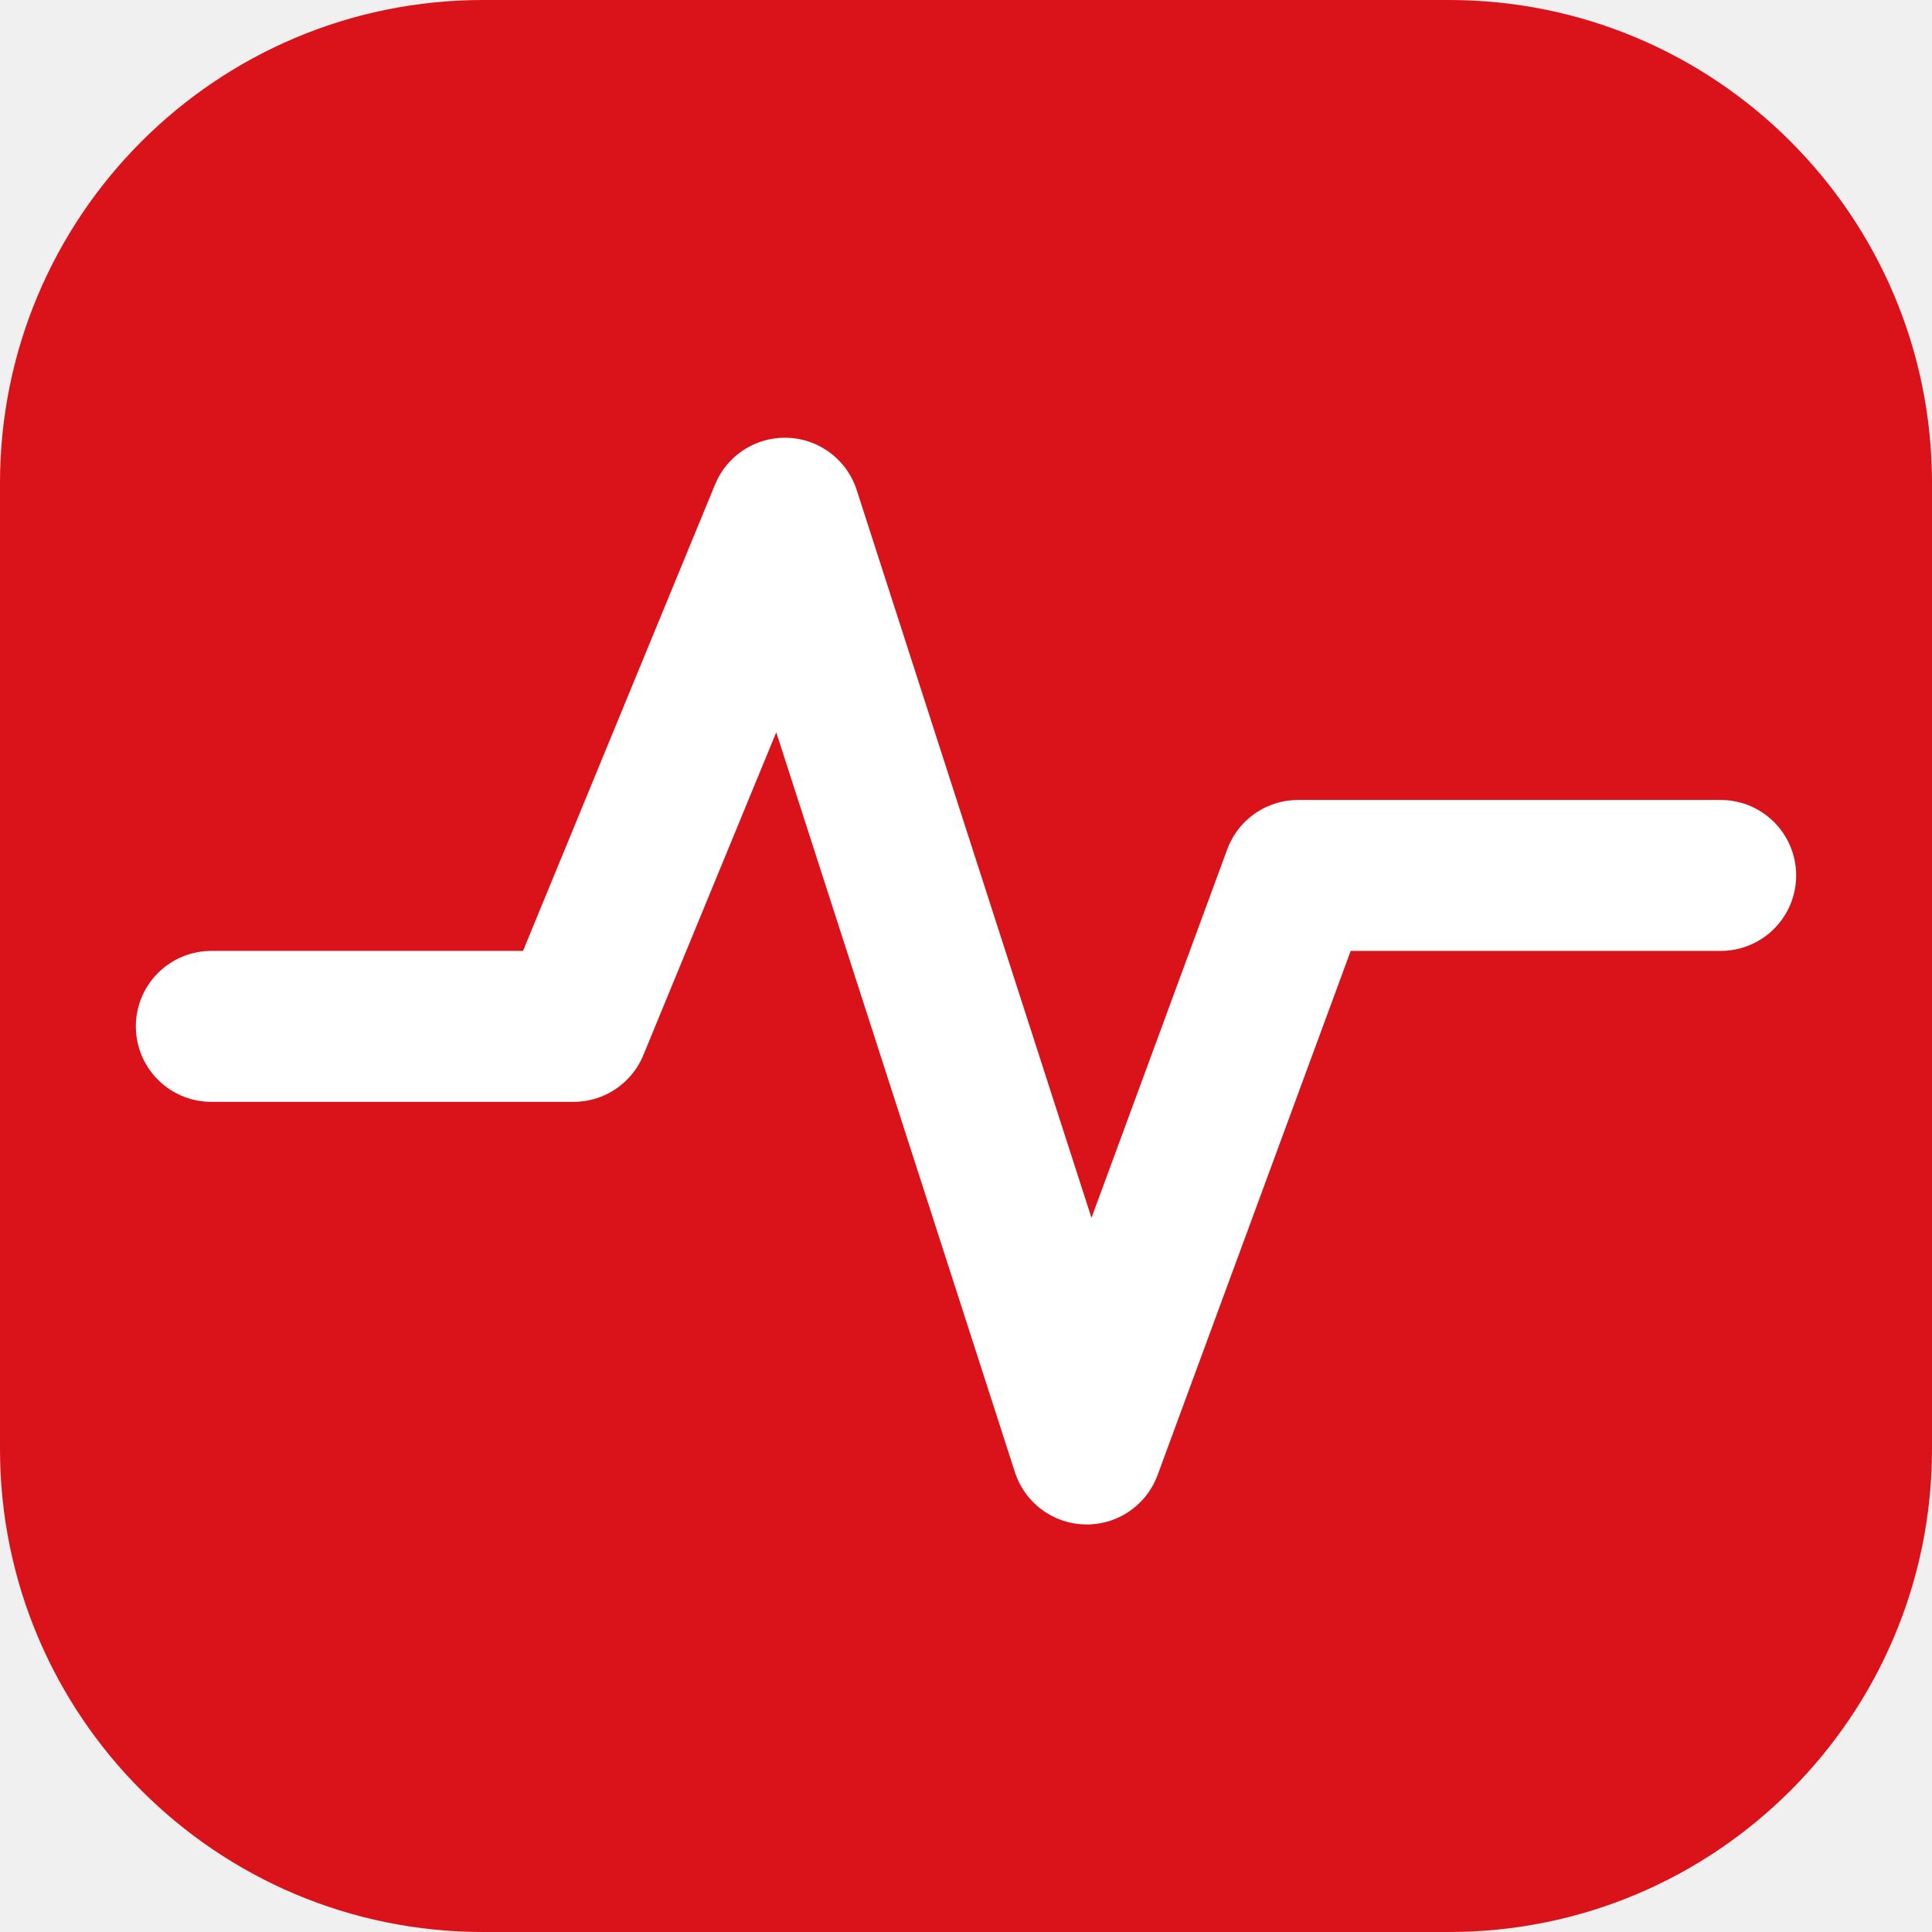
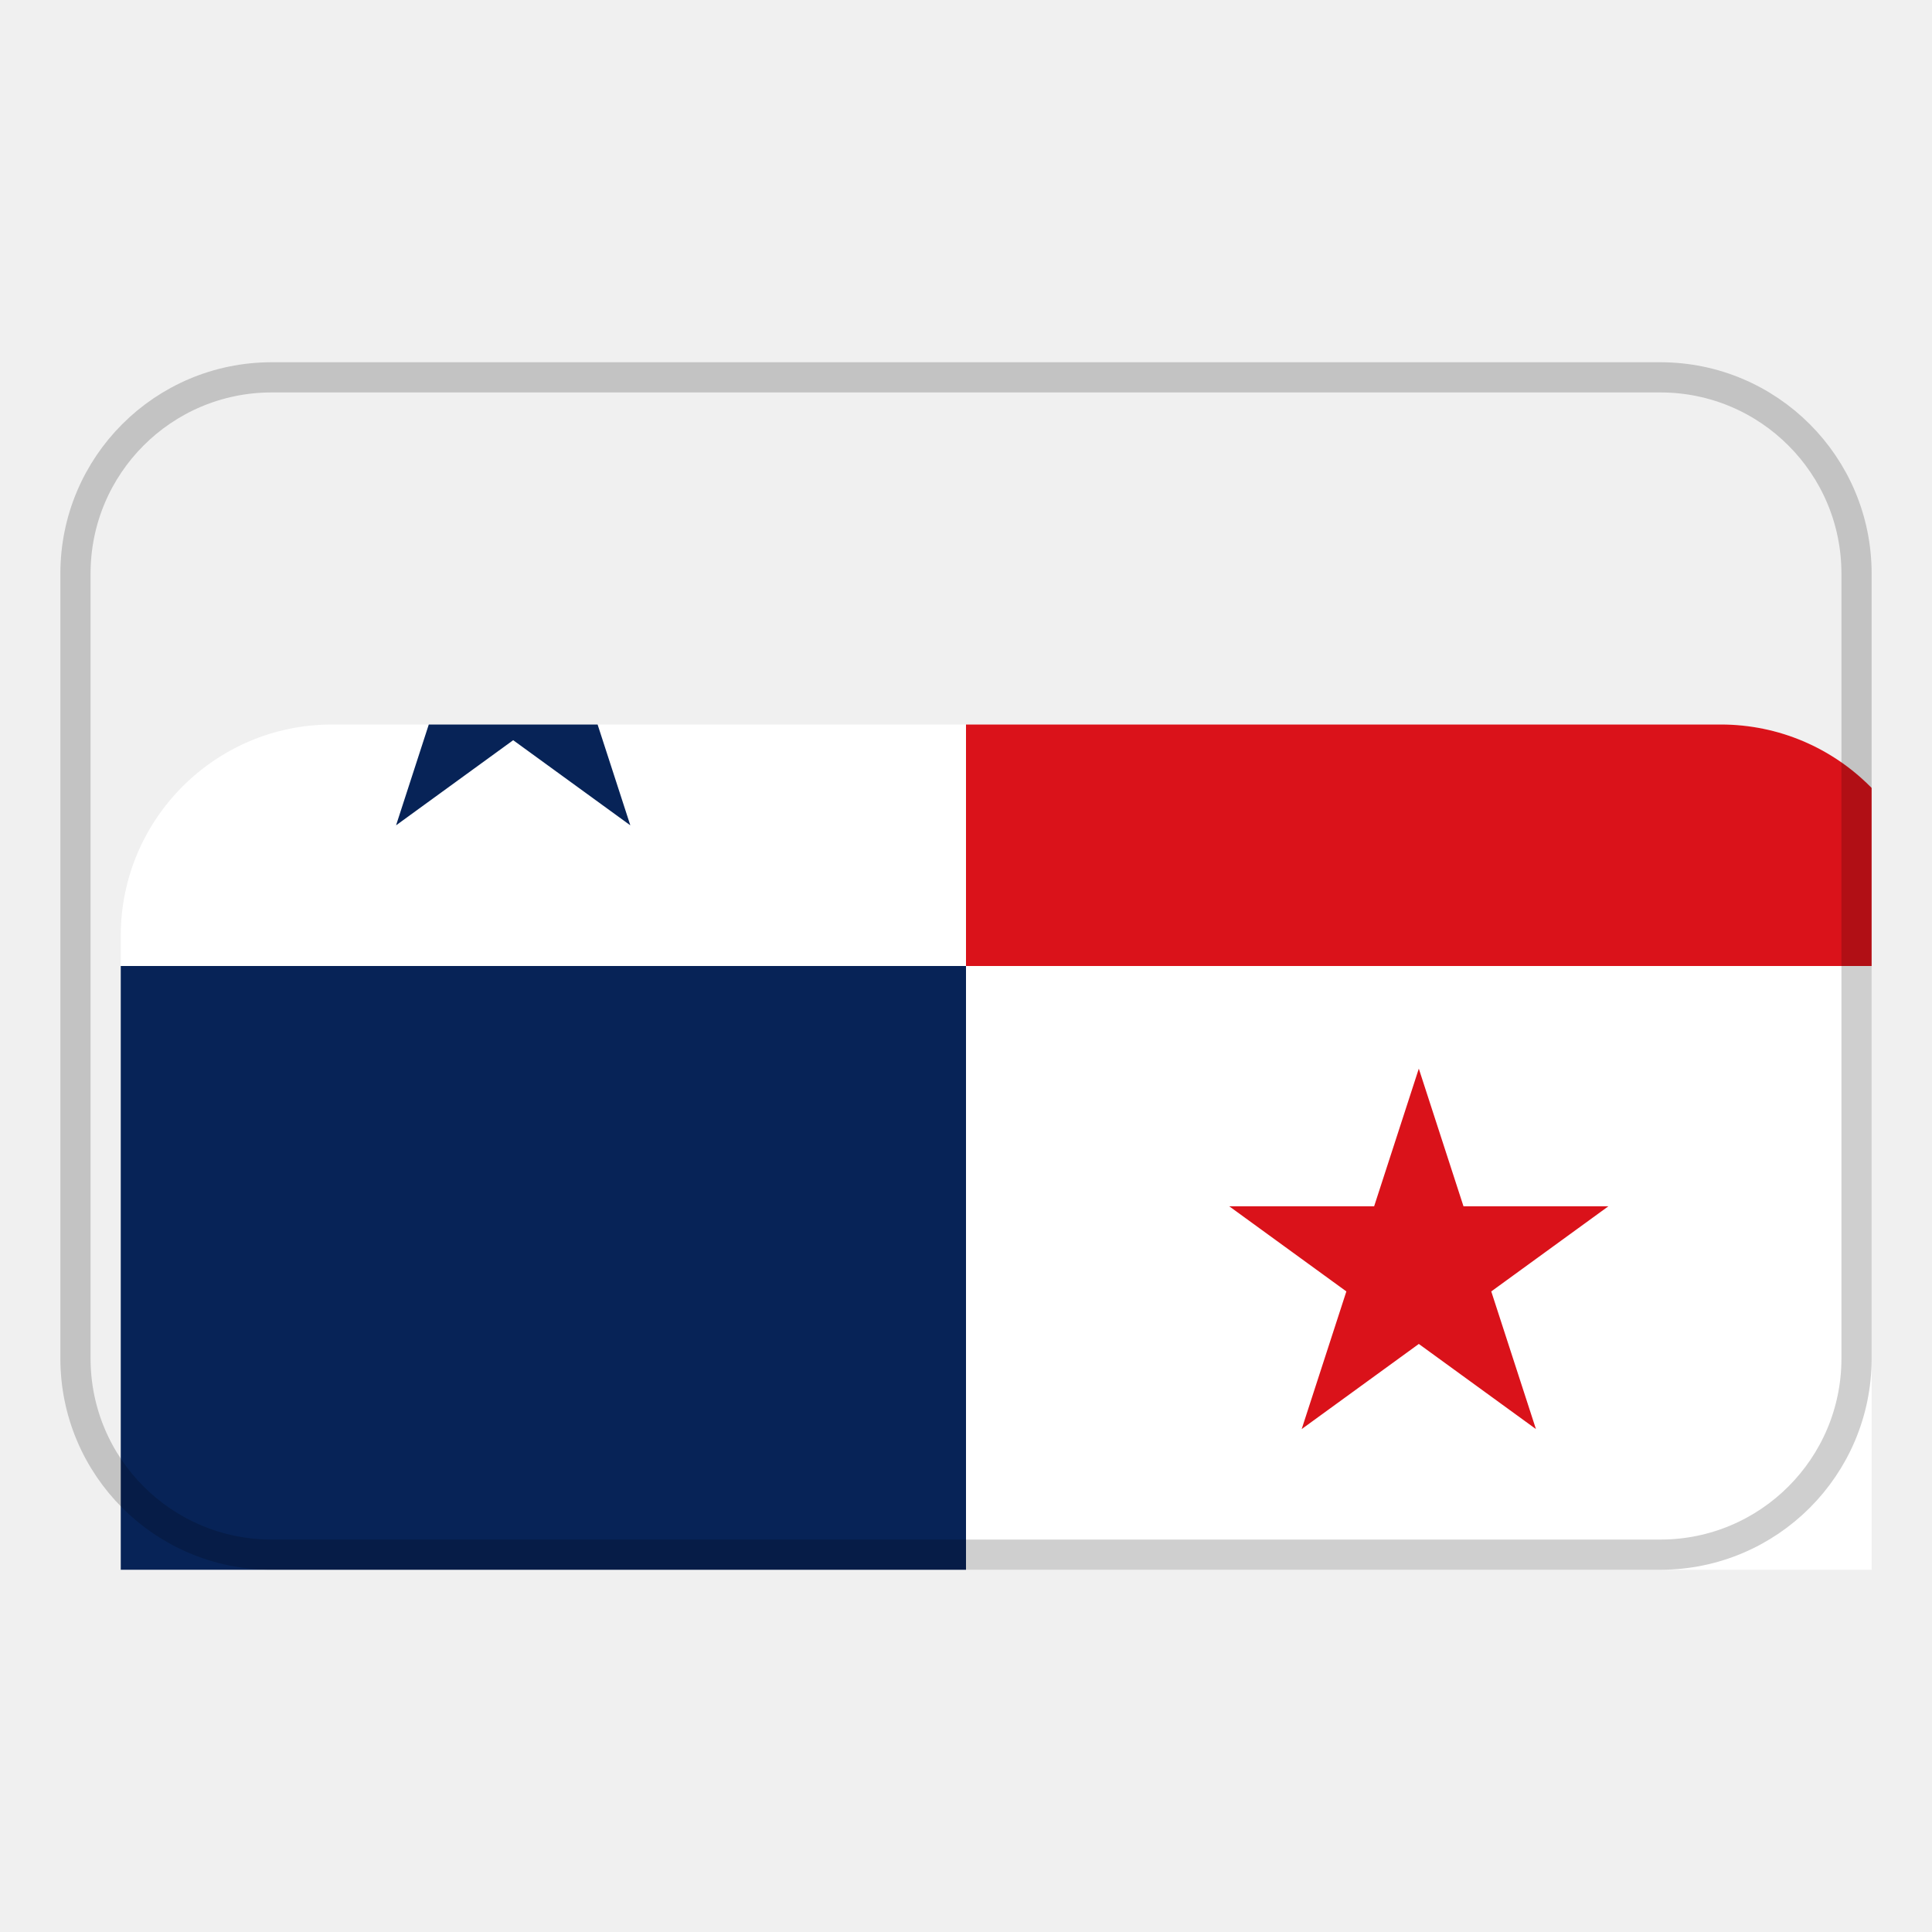
<svg xmlns="http://www.w3.org/2000/svg" viewBox="0 0 64 64">
-   <rect width="64" height="64" rx="16" fill="#da121a" />
-   <path d="M7 34h12l7-17 10 31 7-19h14" fill="none" stroke="#fff" stroke-width="5" stroke-linecap="round" stroke-linejoin="round" />
+   <defs>
+     <clipPath id="f">
+       <rect x="2" y="12" width="60" height="40" rx="7" />
+     </clipPath>
+   </defs>
+   <g clip-path="url(#f)" transform="translate(2 12)">
+     <rect width="60" height="40" fill="#fff" />
+     <rect x="30" width="30" height="20" fill="#da121a" />
+     <rect y="20" width="30" height="20" fill="#072357" />
+     <polygon points="15.00,3.40 16.48,7.96 21.28,7.96 17.40,10.78 18.88,15.34 15.00,12.52 11.12,15.34 12.60,10.78 8.72,7.96 13.52,7.96" fill="#072357" />
+     <polygon points="45.00,23.40 46.48,27.96 51.28,27.96 47.40,30.78 48.88,35.34 45.00,32.52 41.12,35.34 42.60,30.78 38.72,27.96 43.52,27.96" fill="#da121a" />
+   </g>
+   <rect x="2.5" y="12.5" width="59" height="39" rx="6.5" fill="none" stroke="#00000030" />
</svg>
